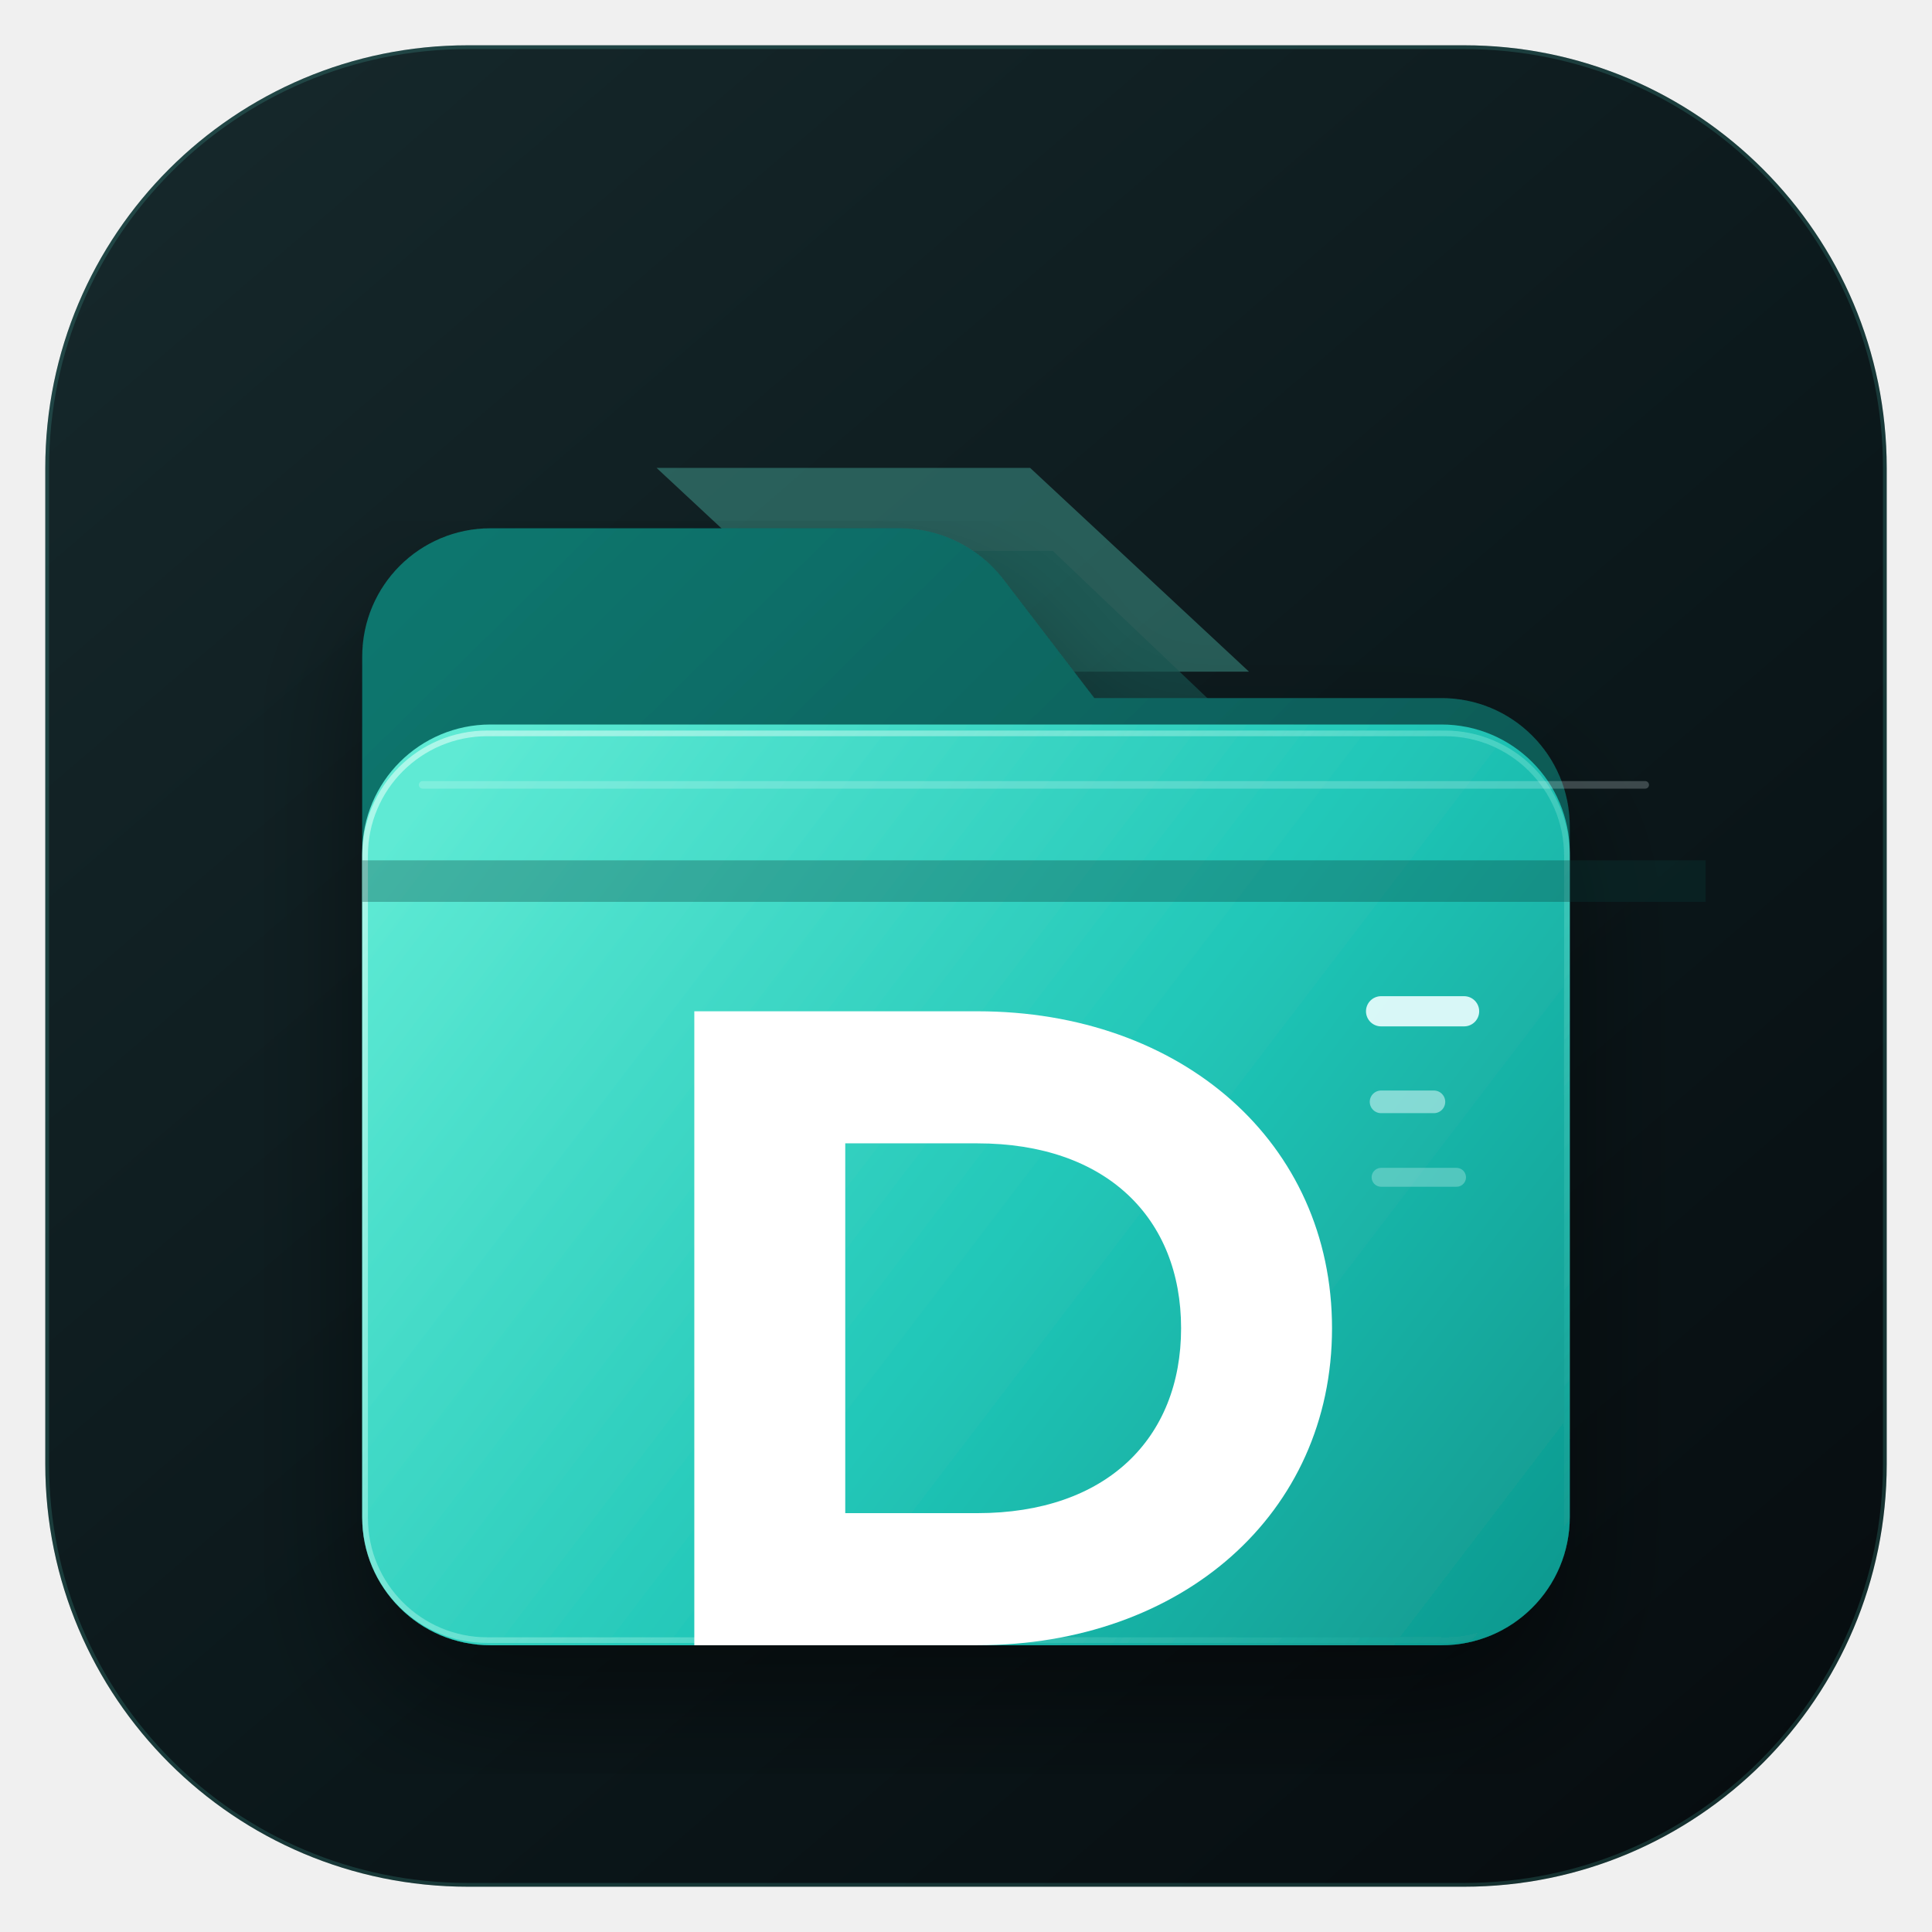
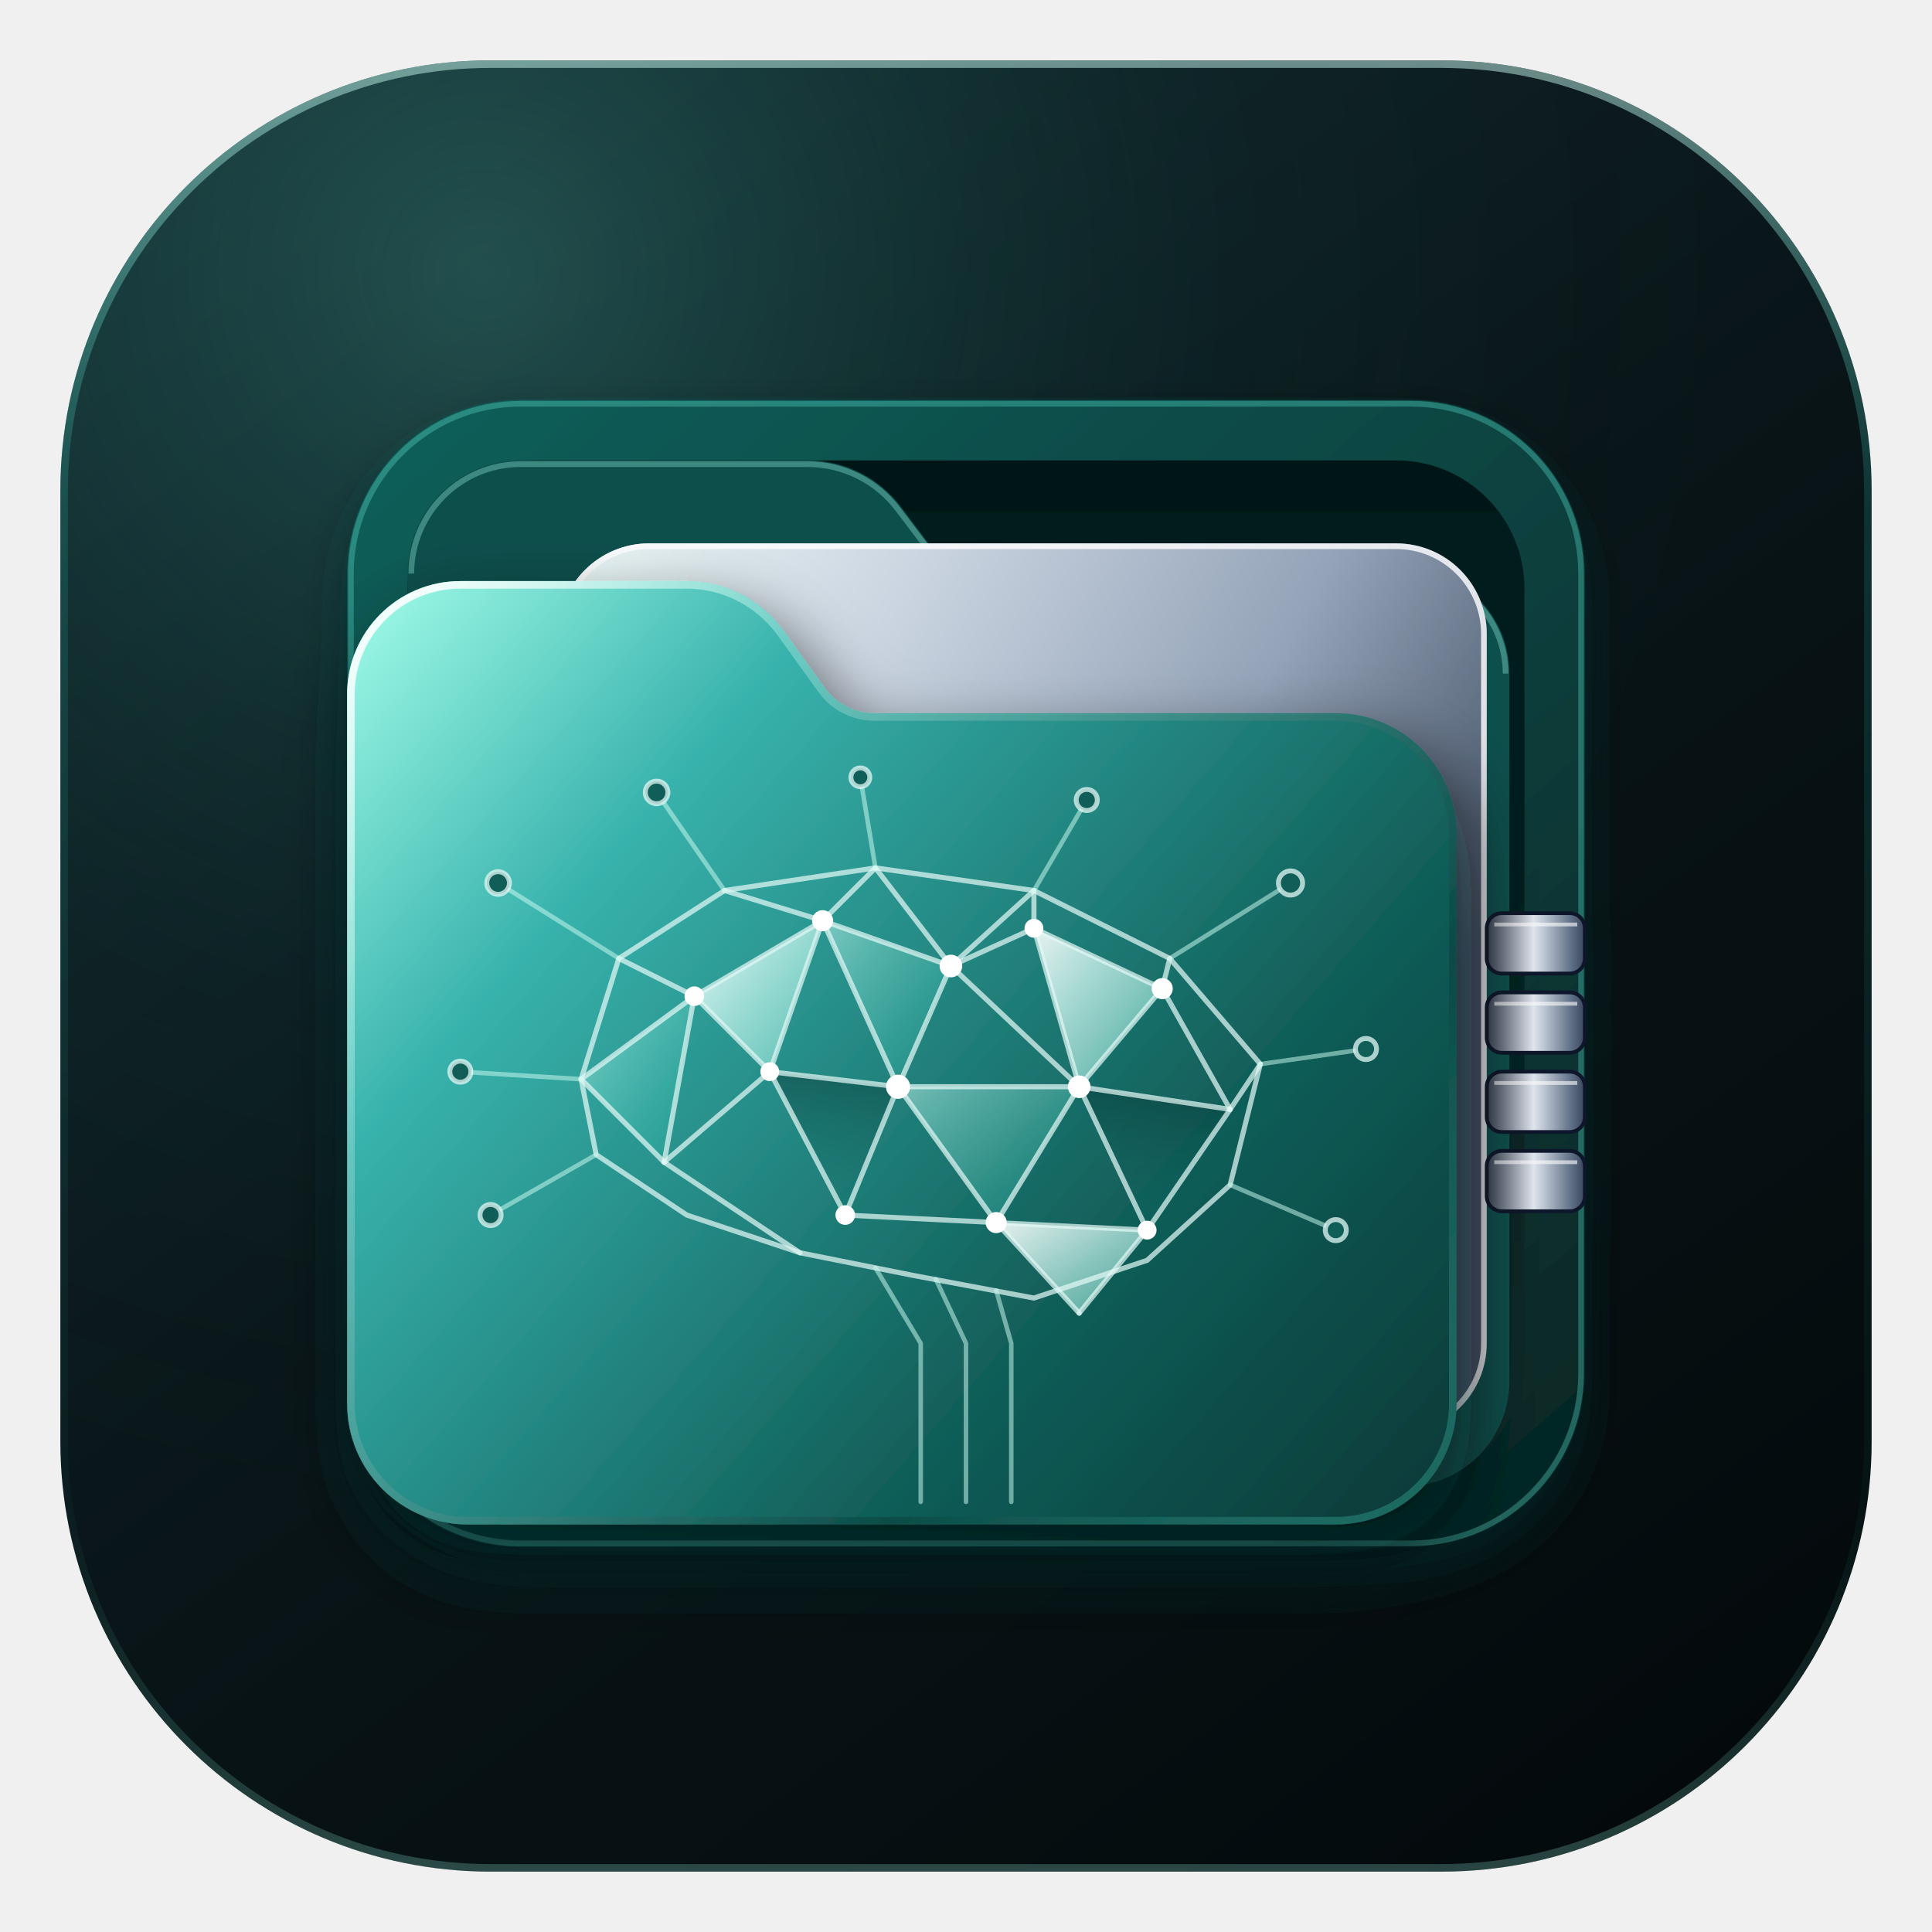
<svg xmlns="http://www.w3.org/2000/svg" width="512" height="512" viewBox="0 0 512 512" role="img" aria-labelledby="title desc">
  <defs>
-     <linearGradient id="bg" x1="64" y1="32" x2="456" y2="488" gradientUnits="userSpaceOnUse">
-       <stop offset="0" stop-color="#15272a" />
-       <stop offset="0.52" stop-color="#0c191c" />
-       <stop offset="1" stop-color="#070d10" />
+     <linearGradient id="bg-grad" x1="80" y1="20" x2="432" y2="492" gradientUnits="userSpaceOnUse">
+       <stop offset="0" stop-color="#14292d" />
+       <stop offset="0.5" stop-color="#091518" />
+       <stop offset="1" stop-color="#040a0c" />
    </linearGradient>
-     <linearGradient id="back" x1="112" y1="154" x2="364" y2="410" gradientUnits="userSpaceOnUse">
-       <stop offset="0" stop-color="#0e766e" />
-       <stop offset="1" stop-color="#0a4e4c" />
+     <radialGradient id="top-glow" cx="128" cy="72" r="360" gradientUnits="userSpaceOnUse">
+       <stop offset="0" stop-color="#5eead4" stop-opacity="0.22" />
+       <stop offset="0.55" stop-color="#0f766e" stop-opacity="0.06" />
+       <stop offset="1" stop-color="#040a0c" stop-opacity="0" />
+     </radialGradient>
+     <linearGradient id="squircle-rim" x1="256" y1="16" x2="256" y2="496" gradientUnits="userSpaceOnUse">
+       <stop offset="0" stop-color="#ccfbf1" stop-opacity="0.5" />
+       <stop offset="0.25" stop-color="#2dd4bf" stop-opacity="0.16" />
+       <stop offset="0.8" stop-color="#0d4a47" stop-opacity="0.12" />
+       <stop offset="1" stop-color="#99f6e4" stop-opacity="0.25" />
    </linearGradient>
-     <linearGradient id="front" x1="112" y1="212" x2="400" y2="432" gradientUnits="userSpaceOnUse">
-       <stop offset="0" stop-color="#5eead4" />
-       <stop offset="0.54" stop-color="#22c7b8" />
-       <stop offset="1" stop-color="#0f9b91" />
+     <linearGradient id="folder-back" x1="120" y1="104" x2="392" y2="416" gradientUnits="userSpaceOnUse">
+       <stop offset="0" stop-color="#115e59" />
+       <stop offset="0.55" stop-color="#0b3f3d" />
+       <stop offset="1" stop-color="#062625" />
    </linearGradient>
-     <linearGradient id="rim" x1="108" y1="206" x2="394" y2="438" gradientUnits="userSpaceOnUse">
-       <stop offset="0" stop-color="#ccfbf1" />
-       <stop offset="1" stop-color="#99f6e4" stop-opacity="0" />
+     <linearGradient id="cavity-grad" x1="256" y1="128" x2="256" y2="396" gradientUnits="userSpaceOnUse">
+       <stop offset="0" stop-color="#041919" />
+       <stop offset="1" stop-color="#082b2a" />
    </linearGradient>
-     <radialGradient id="glow" cx="0" cy="0" r="1" gradientTransform="translate(378 116) rotate(132) scale(212)">
-       <stop offset="0" stop-color="#2dd4bf" stop-opacity=".35" />
-       <stop offset="1" stop-color="#2dd4bf" stop-opacity="0" />
-     </radialGradient>
-     <filter id="shadow" x="70" y="120" width="380" height="350" filterUnits="userSpaceOnUse">
-       <feDropShadow dx="0" dy="18" stdDeviation="16" flood-color="#000000" flood-opacity=".45" />
+     <linearGradient id="silver-sheet" x1="140" y1="138" x2="380" y2="270" gradientUnits="userSpaceOnUse">
+       <stop offset="0" stop-color="#f0fdfa" />
+       <stop offset="0.35" stop-color="#cbd5e1" />
+       <stop offset="0.7" stop-color="#94a3b8" />
+       <stop offset="1" stop-color="#475569" />
+     </linearGradient>
+     <linearGradient id="front-plate" x1="104" y1="156" x2="388" y2="404" gradientUnits="userSpaceOnUse">
+       <stop offset="0" stop-color="#99f6e4" />
+       <stop offset="0.24" stop-color="#38b2ac" />
+       <stop offset="0.68" stop-color="#115e59" />
+       <stop offset="1" stop-color="#093836" />
+     </linearGradient>
+     <linearGradient id="front-bevel" x1="112" y1="156" x2="360" y2="404" gradientUnits="userSpaceOnUse">
+       <stop offset="0" stop-color="#ffffff" stop-opacity="0.88" />
+       <stop offset="0.22" stop-color="#ccfbf1" stop-opacity="0.35" />
+       <stop offset="0.75" stop-color="#042f2e" stop-opacity="0.35" />
+       <stop offset="1" stop-color="#5eead4" stop-opacity="0.25" />
+     </linearGradient>
+     <linearGradient id="spine-metal" x1="392" y1="240" x2="424" y2="240" gradientUnits="userSpaceOnUse">
+       <stop offset="0" stop-color="#1e293b" />
+       <stop offset="0.45" stop-color="#e2e8f0" />
+       <stop offset="0.75" stop-color="#64748b" />
+       <stop offset="1" stop-color="#0f172a" />
+     </linearGradient>
+     <linearGradient id="facet-bright" x1="0" y1="0" x2="1" y2="1">
+       <stop offset="0" stop-color="#ffffff" stop-opacity="0.9" />
+       <stop offset="1" stop-color="#99f6e4" stop-opacity="0.45" />
+     </linearGradient>
+     <linearGradient id="facet-mid" x1="0" y1="0" x2="1" y2="1">
+       <stop offset="0" stop-color="#ccfbf1" stop-opacity="0.5" />
+       <stop offset="1" stop-color="#14b8a6" stop-opacity="0.2" />
+     </linearGradient>
+     <linearGradient id="facet-dark" x1="0" y1="0" x2="0" y2="1">
+       <stop offset="0" stop-color="#042f2e" stop-opacity="0.45" />
+       <stop offset="1" stop-color="#0f766e" stop-opacity="0.15" />
+     </linearGradient>
+     <filter id="folder-shadow" x="48" y="84" width="424" height="376" filterUnits="userSpaceOnUse">
+       <feDropShadow dx="0" dy="22" stdDeviation="18" flood-color="#010607" flood-opacity="0.8" />
+       <feDropShadow dx="0" dy="6" stdDeviation="6" flood-color="#042f2e" flood-opacity="0.55" />
+     </filter>
+     <filter id="plate-shadow" x="64" y="136" width="356" height="296" filterUnits="userSpaceOnUse">
+       <feDropShadow dx="4" dy="8" stdDeviation="9" flood-color="#021414" flood-opacity="0.65" />
    </filter>
  </defs>
-   <rect x="12" y="12" width="488" height="488" rx="112" fill="url(#bg)" />
-   <rect x="12.5" y="12.5" width="487" height="487" rx="111.5" fill="none" stroke="#5eead4" stroke-opacity=".16" />
-   <circle cx="380" cy="112" r="212" fill="url(#glow)" />
-   <g opacity=".32">
-     <path d="M174 124h99l58 54H232z" fill="#5eead4" />
-     <path d="M194 146h85l42 40h-85z" fill="#2dd4bf" opacity=".66" />
+   <rect x="16" y="16" width="480" height="480" rx="114" fill="url(#bg-grad)" />
+   <rect x="16" y="16" width="480" height="480" rx="114" fill="url(#top-glow)" />
+   <rect x="17" y="17" width="478" height="478" rx="113" fill="none" stroke="url(#squircle-rim)" stroke-width="2" />
+   <g filter="url(#folder-shadow)">
+     <rect x="92" y="106" width="328" height="304" rx="46" fill="url(#folder-back)" />
+     <rect x="93" y="107" width="326" height="302" rx="45" fill="none" stroke="#5eead4" stroke-opacity="0.32" stroke-width="1.5" />
+     <rect x="108" y="122" width="296" height="272" rx="34" fill="url(#cavity-grad)" />
+     <path d="M108 152 C108 135.4 121.4 122 138 122 H214 C223.8 122 233 126.6 238.9 134.5 L251 150.5 H372 C387.5 150.5 400 163 400 178.5 V366 C400 381.5 387.5 394 372 394 H136 C120.5 394 108 381.5 108 366 Z" fill="#0e4f4c" />
+     <path d="M109 152 C109 136 122 123 138 123 H214 C223.4 123 232.3 127.4 238 135 L250.5 151.5 H372 C386.9 151.5 399 163.6 399 178.5" fill="none" stroke="#99f6e4" stroke-opacity="0.35" stroke-width="1.5" />
+     <rect x="148" y="144" width="246" height="236" rx="24" fill="url(#silver-sheet)" />
+     <rect x="148.75" y="144.75" width="244.5" height="234.5" rx="23.25" fill="none" stroke="#ffffff" stroke-opacity="0.8" stroke-width="1.5" />
+     <g>
+       <rect x="394" y="242" width="26" height="16" rx="4" fill="url(#spine-metal)" stroke="#0f172a" stroke-width="1" />
+       <line x1="396" y1="245" x2="418" y2="245" stroke="#ffffff" stroke-opacity="0.6" stroke-width="1" />
+       <rect x="394" y="263" width="26" height="16" rx="4" fill="url(#spine-metal)" stroke="#0f172a" stroke-width="1" />
+       <line x1="396" y1="266" x2="418" y2="266" stroke="#ffffff" stroke-opacity="0.6" stroke-width="1" />
+       <rect x="394" y="284" width="26" height="16" rx="4" fill="url(#spine-metal)" stroke="#0f172a" stroke-width="1" />
+       <line x1="396" y1="287" x2="418" y2="287" stroke="#ffffff" stroke-opacity="0.6" stroke-width="1" />
+       <rect x="394" y="305" width="26" height="16" rx="4" fill="url(#spine-metal)" stroke="#0f172a" stroke-width="1" />
+       <line x1="396" y1="308" x2="418" y2="308" stroke="#ffffff" stroke-opacity="0.6" stroke-width="1" />
+     </g>
+     <g filter="url(#plate-shadow)">
+       <path d="M92 184 C92 167.4 105.4 154 122 154 H182 C192.2 154 201.8 158.9 207.7 167.2 L218.5 182.2 C221.5 186.4 226.4 189 231.6 189 H354 C371.7 189 386 203.3 386 221 V372 C386 389.7 371.7 404 354 404 H124 C106.3 404 92 389.7 92 372 Z" fill="url(#front-plate)" />
+       <path d="M93 184 C93 168 106 155 122 155 H182 C191.9 155 201.1 159.8 206.9 167.8 L217.7 182.8 C220.9 187.3 226.1 190 231.6 190 H354 C371.1 190 385 203.9 385 221 V372 C385 389.1 371.1 403 354 403 H124 C106.9 403 93 389.1 93 372 Z" fill="none" stroke="url(#front-bevel)" stroke-width="2" />
+     </g>
  </g>
-   <g filter="url(#shadow)">
-     <path d="M96 174c0-18.8 15.2-34 34-34h108.5c10.6 0 20.8 5 27.3 13.4L290 185h92c18.8 0 34 15.2 34 34v183c0 18.8-15.2 34-34 34H130c-18.8 0-34-15.2-34-34z" fill="url(#back)" />
-     <path d="M96 226c0-18.8 15.2-34 34-34h252c18.8 0 34 15.2 34 34v176c0 18.8-15.2 34-34 34H130c-18.8 0-34-15.2-34-34z" fill="url(#front)" />
-     <path d="M96.75 226.75c0-17.9 14.5-32.4 32.4-32.4h253.7c17.9 0 32.4 14.5 32.4 32.4v175.5c0 17.9-14.5 32.4-32.4 32.4H129.15c-17.9 0-32.4-14.5-32.4-32.4z" fill="none" stroke="url(#rim)" stroke-opacity=".7" stroke-width="1.5" />
-   </g>
-   <path d="M96 228h356v11H96z" fill="#073c3a" opacity=".32" />
-   <path d="M112 208h324" stroke="#ecfeff" stroke-opacity=".22" stroke-width="2" stroke-linecap="round" />
-   <path fill="#ffffff" fill-rule="evenodd" d="M184 268h75c54.2 0 94 34.8 94 84s-39.8 84-94 84h-75zm40 35v98h35c34.2 0 54-19.8 54-49s-19.8-49-54-49z" />
-   <g fill="none" stroke="#ecfeff" stroke-linecap="round">
-     <path d="M366 268h22" stroke-width="8" opacity=".9" />
-     <path d="M366 292h14" stroke-width="6" opacity=".5" />
-     <path d="M366 312h20" stroke-width="5" opacity=".28" />
+   <g stroke-linecap="round" stroke-linejoin="round">
+     <polygon points="184,264 218,244 204,284" fill="url(#facet-bright)" />
+     <polygon points="218,244 252,256 238,288" fill="url(#facet-mid)" />
+     <polygon points="274,246 308,262 286,288" fill="url(#facet-bright)" />
+     <polygon points="204,284 238,288 224,322" fill="url(#facet-dark)" />
+     <polygon points="238,288 286,288 264,324" fill="url(#facet-mid)" />
+     <polygon points="286,288 326,294 304,326" fill="url(#facet-dark)" />
+     <polygon points="154,286 184,264 176,308" fill="url(#facet-mid)" />
+     <polygon points="264,324 304,326 286,348" fill="url(#facet-bright)" />
+     <g stroke="#e2f8f5" stroke-opacity="0.72" stroke-width="1.35" fill="none">
+       <polyline points="154,286 164,254 192,236 232,230 274,236 310,254 334,282 326,314 304,334 274,344 242,338 212,332 182,322 158,306 154,286" />
+       <line x1="164" y1="254" x2="184" y2="264" />
+       <line x1="192" y1="236" x2="218" y2="244" />
+       <line x1="232" y1="230" x2="218" y2="244" />
+       <line x1="232" y1="230" x2="252" y2="256" />
+       <line x1="274" y1="236" x2="274" y2="246" />
+       <line x1="274" y1="236" x2="252" y2="256" />
+       <line x1="310" y1="254" x2="308" y2="262" />
+       <line x1="334" y1="282" x2="326" y2="294" />
+       <line x1="308" y1="262" x2="326" y2="294" />
+       <line x1="184" y1="264" x2="218" y2="244" />
+       <line x1="184" y1="264" x2="204" y2="284" />
+       <line x1="218" y1="244" x2="204" y2="284" />
+       <line x1="218" y1="244" x2="252" y2="256" />
+       <line x1="218" y1="244" x2="238" y2="288" />
+       <line x1="252" y1="256" x2="238" y2="288" />
+       <line x1="252" y1="256" x2="274" y2="246" />
+       <line x1="252" y1="256" x2="286" y2="288" />
+       <line x1="274" y1="246" x2="308" y2="262" />
+       <line x1="274" y1="246" x2="286" y2="288" />
+       <line x1="308" y1="262" x2="286" y2="288" />
+       <line x1="154" y1="286" x2="184" y2="264" />
+       <line x1="154" y1="286" x2="176" y2="308" />
+       <line x1="184" y1="264" x2="176" y2="308" />
+       <line x1="176" y1="308" x2="204" y2="284" />
+       <line x1="176" y1="308" x2="212" y2="332" />
+       <line x1="204" y1="284" x2="238" y2="288" />
+       <line x1="204" y1="284" x2="224" y2="322" />
+       <line x1="238" y1="288" x2="224" y2="322" />
+       <line x1="238" y1="288" x2="286" y2="288" />
+       <line x1="238" y1="288" x2="264" y2="324" />
+       <line x1="286" y1="288" x2="264" y2="324" />
+       <line x1="286" y1="288" x2="326" y2="294" />
+       <line x1="286" y1="288" x2="304" y2="326" />
+       <line x1="326" y1="294" x2="304" y2="326" />
+       <line x1="224" y1="322" x2="264" y2="324" />
+       <line x1="264" y1="324" x2="304" y2="326" />
+       <line x1="264" y1="324" x2="286" y2="348" />
+       <line x1="304" y1="326" x2="286" y2="348" />
+     </g>
+     <g stroke="#ccfbf1" stroke-opacity="0.52" stroke-width="1.2" fill="none">
+       <line x1="164" y1="254" x2="132" y2="234" />
+       <line x1="154" y1="286" x2="122" y2="284" />
+       <line x1="158" y1="306" x2="130" y2="322" />
+       <line x1="192" y1="236" x2="174" y2="210" />
+       <line x1="232" y1="230" x2="228" y2="206" />
+       <line x1="274" y1="236" x2="288" y2="212" />
+       <line x1="310" y1="254" x2="342" y2="234" />
+       <line x1="334" y1="282" x2="362" y2="278" />
+       <line x1="326" y1="314" x2="354" y2="326" />
+       <polyline points="232,336 244,356 244,398" />
+       <polyline points="248,339 256,356 256,398" />
+       <polyline points="264,342 268,356 268,398" />
+     </g>
+     <g fill="#115e59" stroke="#e2f8f5" stroke-opacity="0.75" stroke-width="1.3">
+       <circle cx="132" cy="234" r="3" />
+       <circle cx="122" cy="284" r="2.8" />
+       <circle cx="130" cy="322" r="2.8" />
+       <circle cx="174" cy="210" r="3" />
+       <circle cx="228" cy="206" r="2.5" />
+       <circle cx="288" cy="212" r="2.8" />
+       <circle cx="342" cy="234" r="3.2" />
+       <circle cx="362" cy="278" r="2.8" />
+       <circle cx="354" cy="326" r="2.8" />
+     </g>
+     <g fill="#ffffff">
+       <circle cx="184" cy="264" r="2.6" />
+       <circle cx="218" cy="244" r="2.8" />
+       <circle cx="252" cy="256" r="3" />
+       <circle cx="274" cy="246" r="2.5" />
+       <circle cx="308" cy="262" r="2.8" />
+       <circle cx="204" cy="284" r="2.5" />
+       <circle cx="238" cy="288" r="3.2" />
+       <circle cx="286" cy="288" r="3" />
+       <circle cx="224" cy="322" r="2.6" />
+       <circle cx="264" cy="324" r="2.8" />
+       <circle cx="304" cy="326" r="2.5" />
+     </g>
  </g>
</svg>
